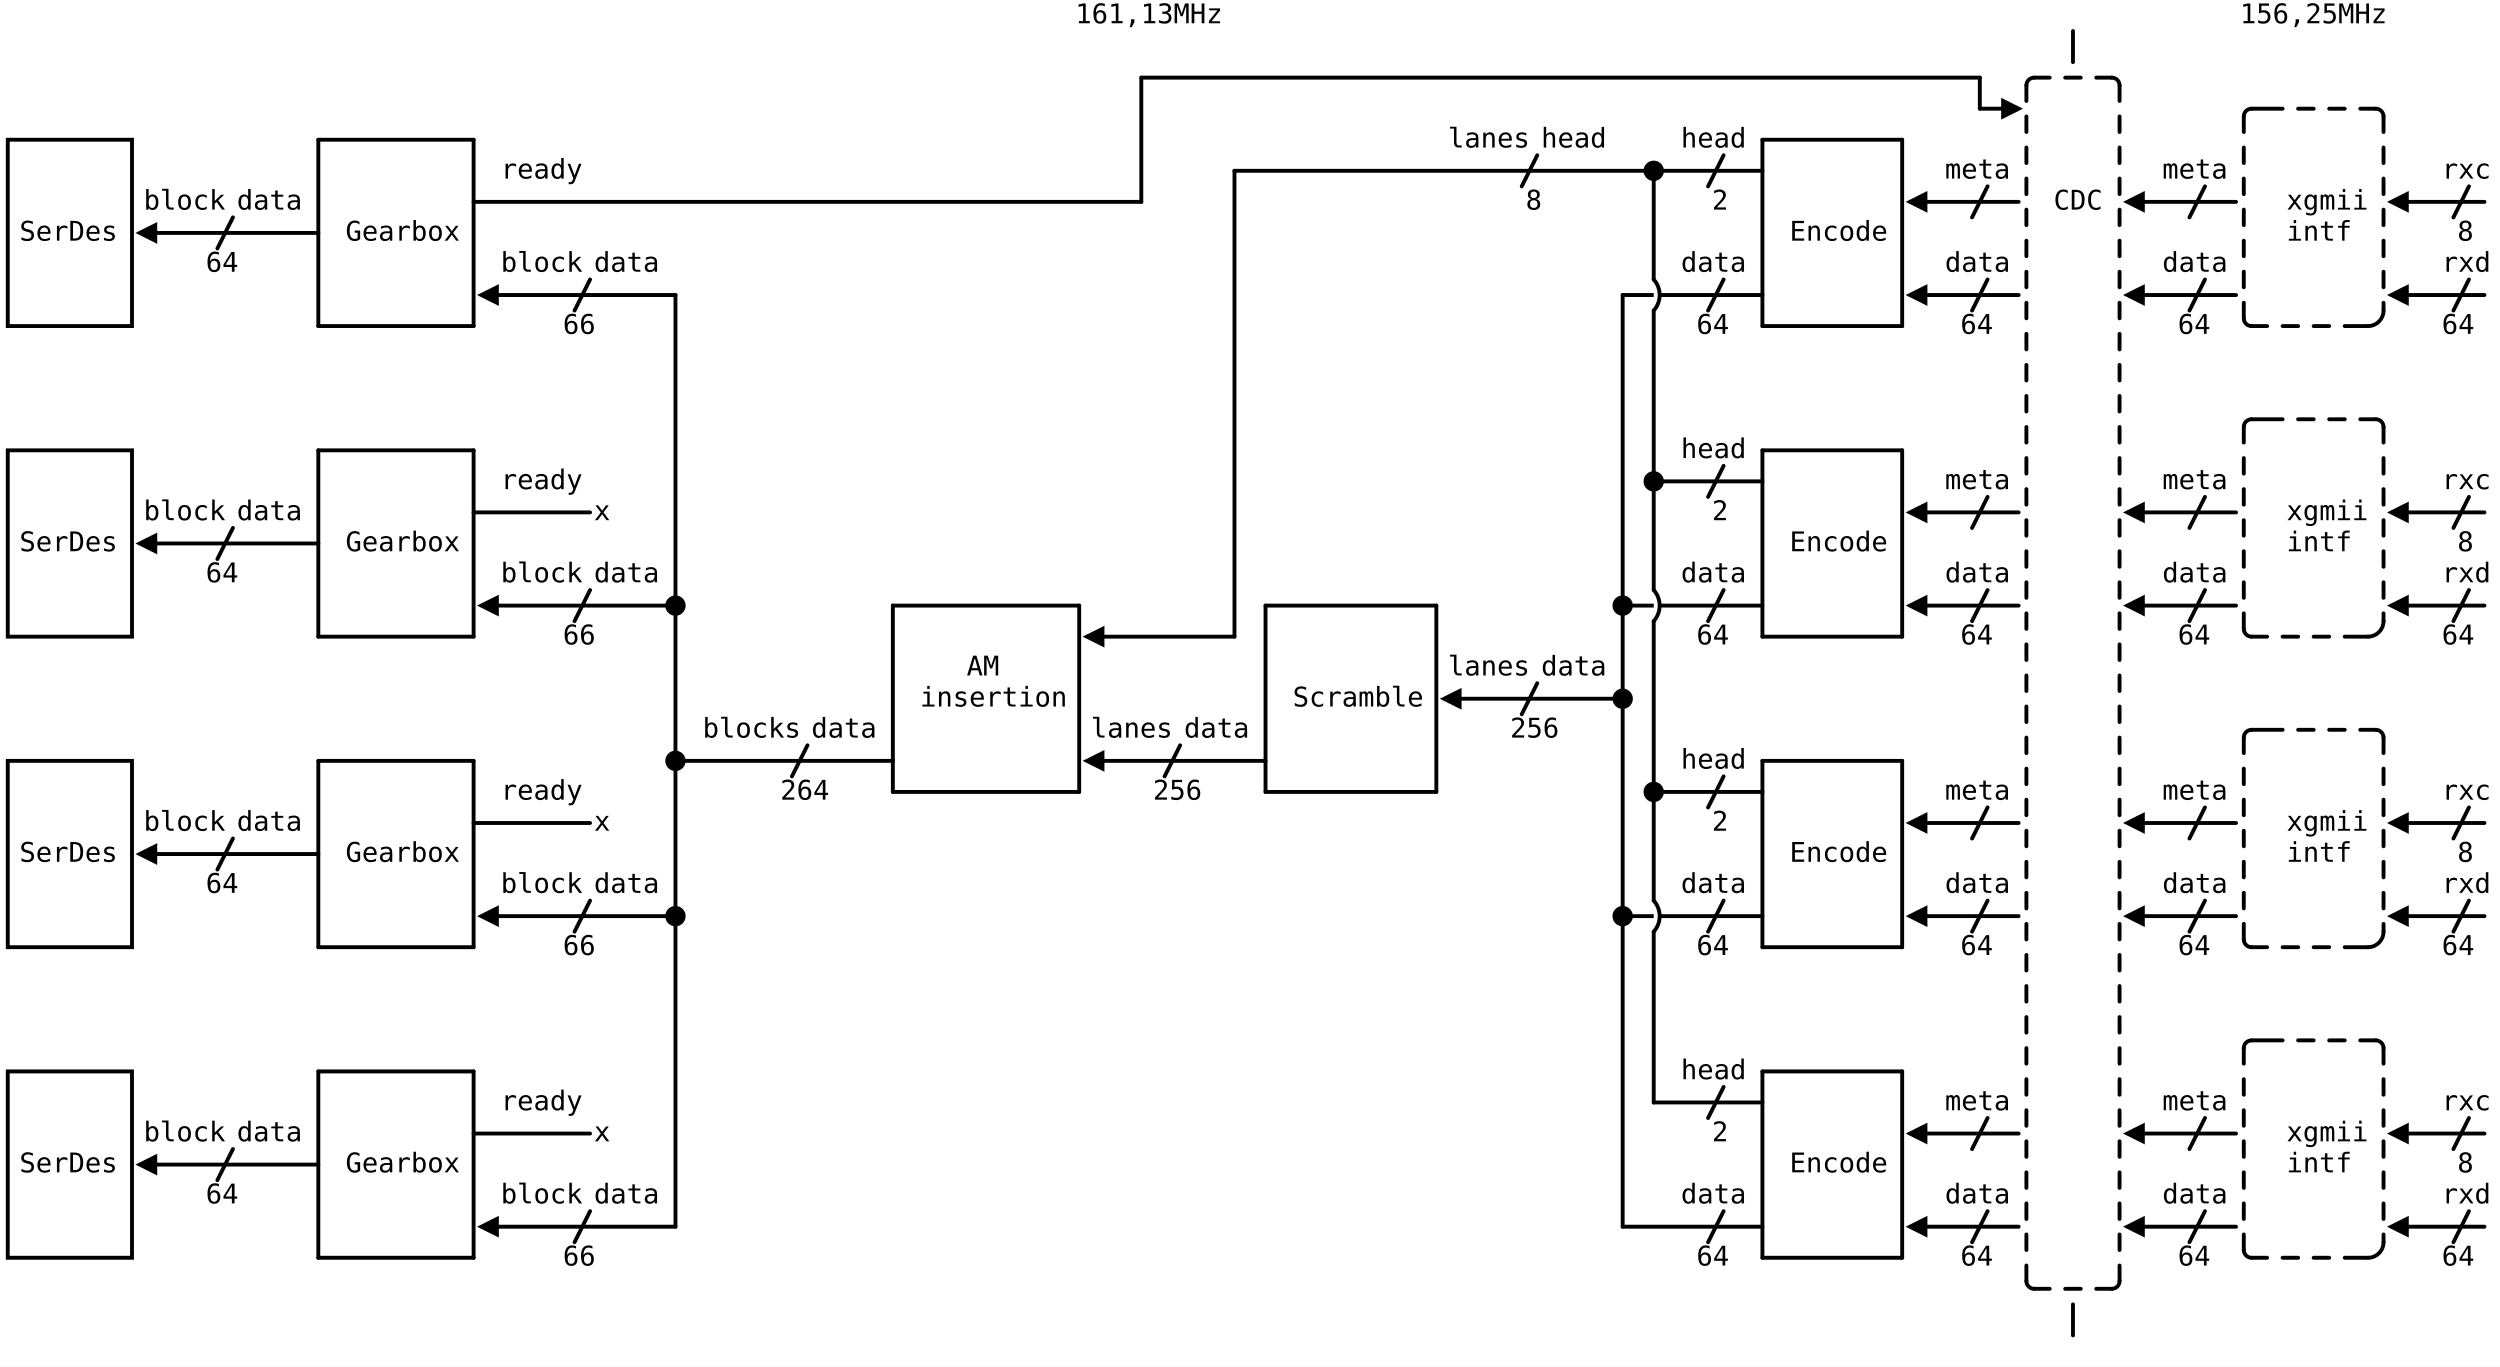
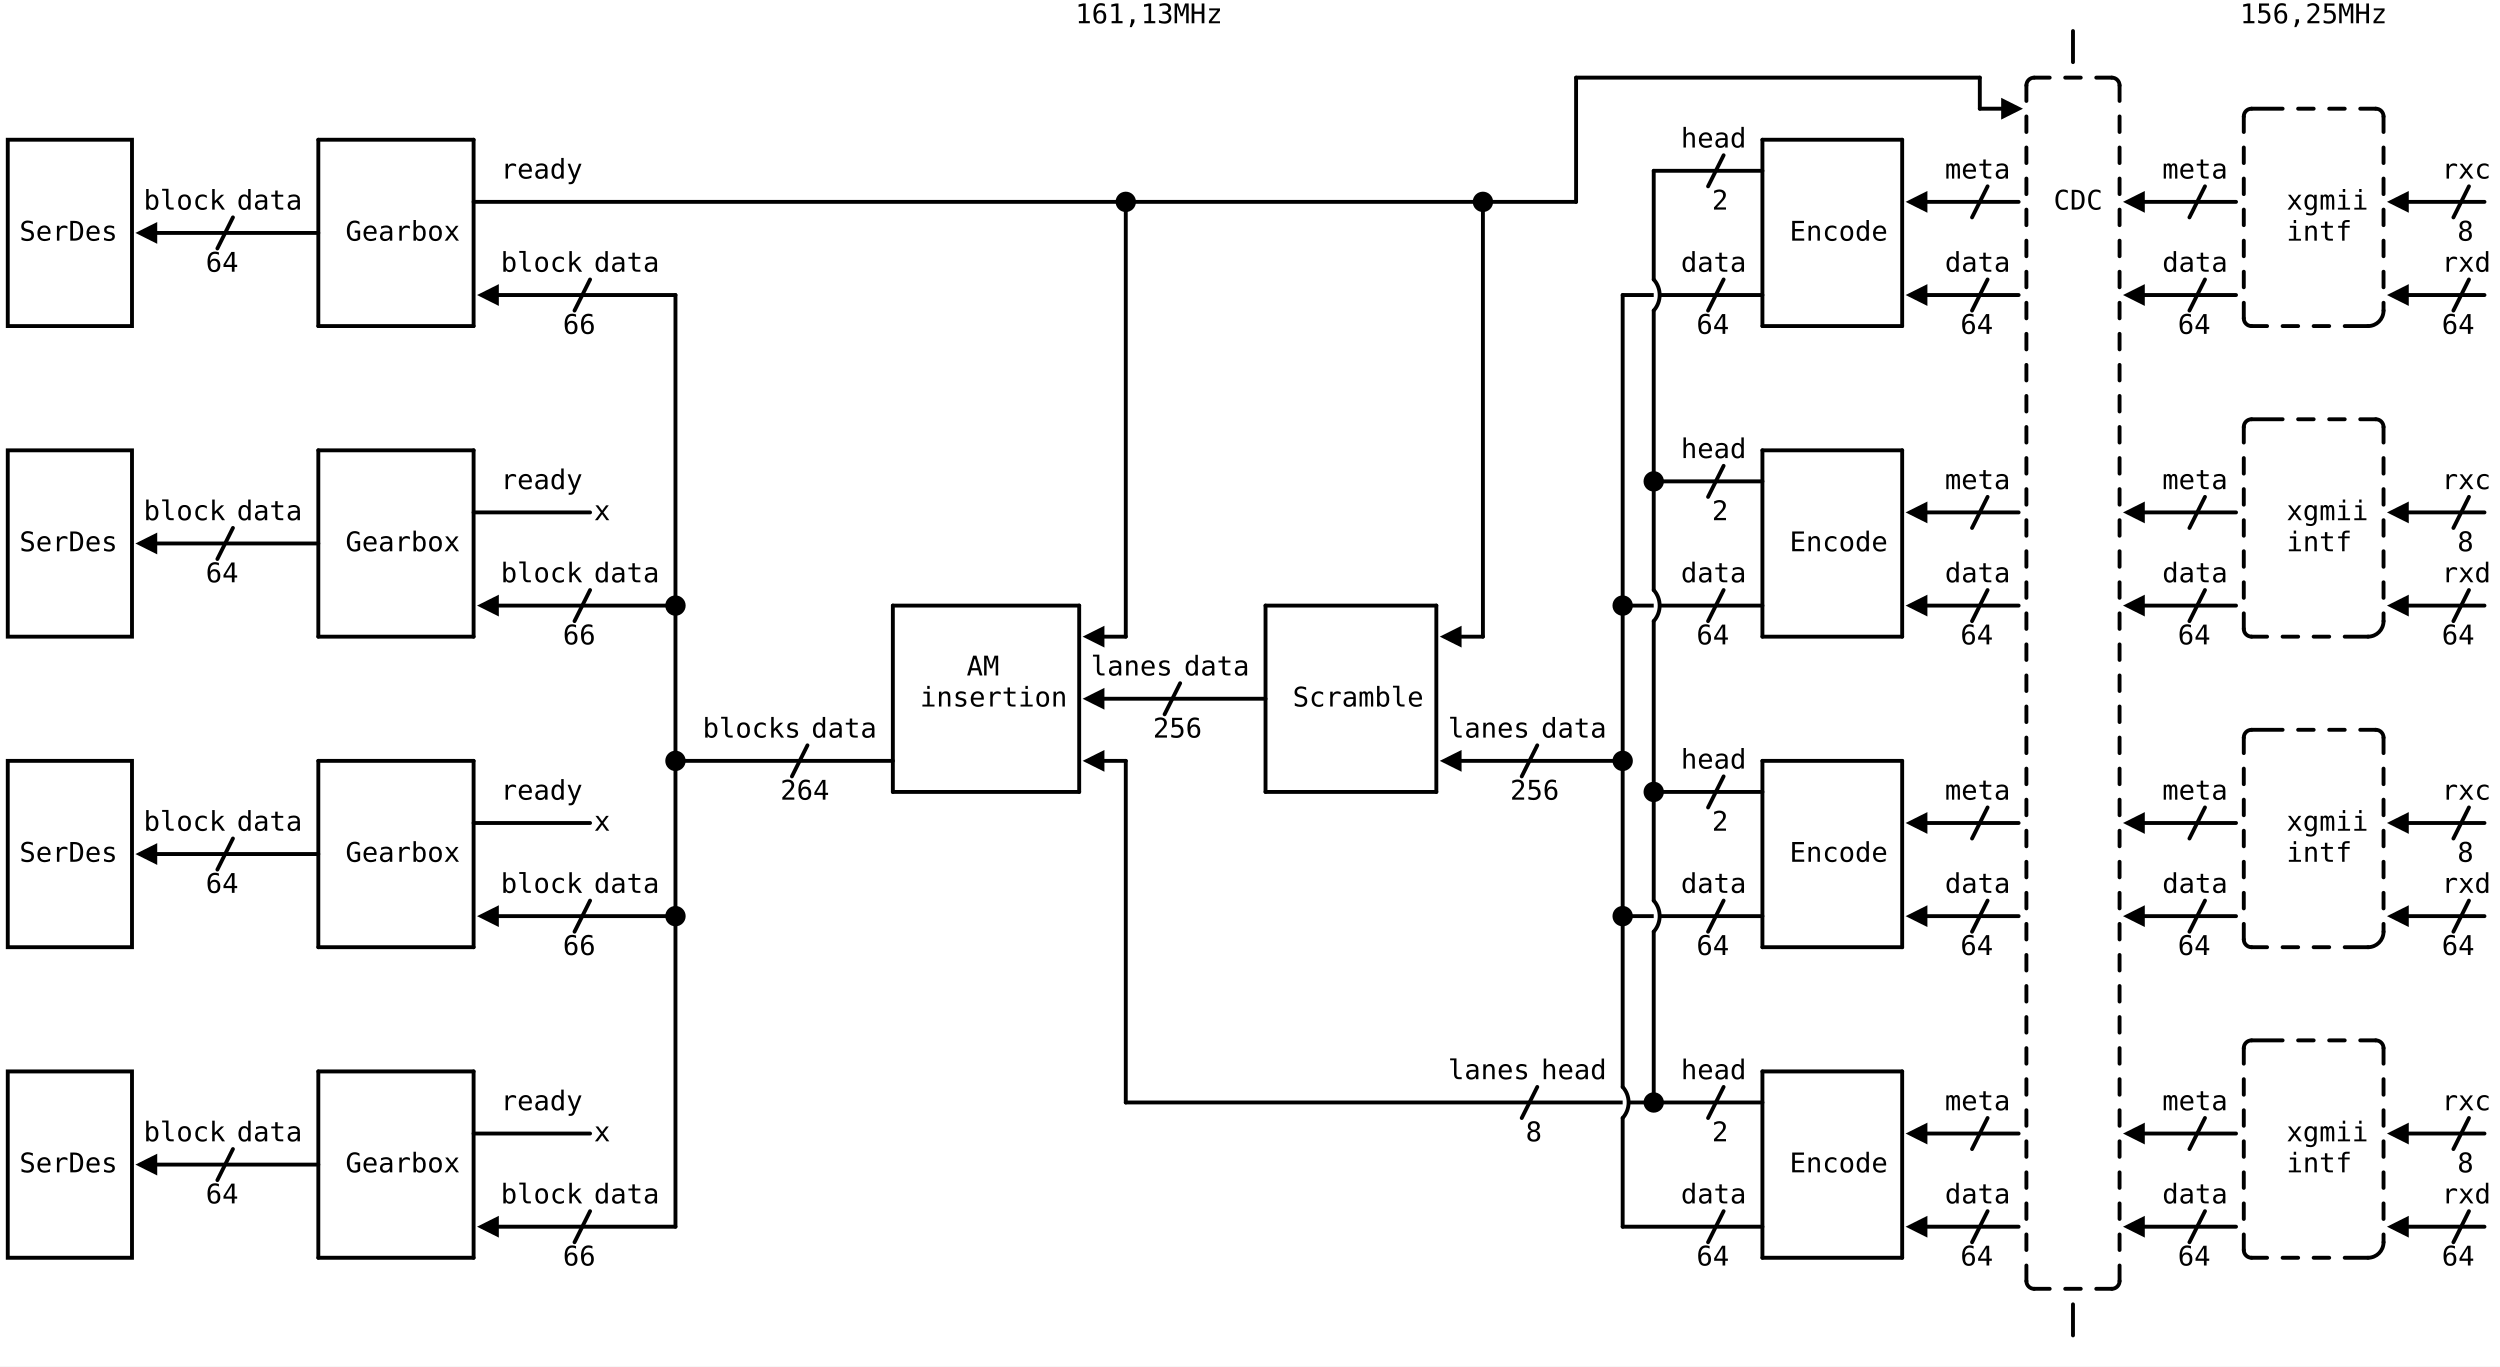
<svg xmlns="http://www.w3.org/2000/svg" width="1288" height="704" class="svgbob">
  <style>.svgbob line, .svgbob path, .svgbob circle, .svgbob rect, .svgbob polygon {
    stroke: black;
    stroke-width: 2;
    stroke-opacity: 1;
    fill-opacity: 1;
    stroke-linecap: round;
    stroke-linejoin: miter;
}
.svgbob text {
    white-space: pre;
    fill: black;
    font-family: Iosevka Fixed, monospace;
    font-size: 14px;
}
.svgbob rect.backdrop {
    stroke: none;
    fill: white;
}
.svgbob .broken {
    stroke-dasharray: 8;
}
.svgbob .filled {
    fill: black;
}
.svgbob .bg_filled {
    fill: white;
    stroke-width: 1;
}
.svgbob .nofill {
    fill: white;
}
.svgbob .end_marked_arrow {
    marker-end: url(#arrow);
}
.svgbob .start_marked_arrow {
    marker-start: url(#arrow);
}
.svgbob .end_marked_diamond {
    marker-end: url(#diamond);
}
.svgbob .start_marked_diamond {
    marker-start: url(#diamond);
}
.svgbob .end_marked_circle {
    marker-end: url(#circle);
}
.svgbob .start_marked_circle {
    marker-start: url(#circle);
}
.svgbob .end_marked_open_circle {
    marker-end: url(#open_circle);
}
.svgbob .start_marked_open_circle {
    marker-start: url(#open_circle);
}
.svgbob .end_marked_big_open_circle {
    marker-end: url(#big_open_circle);
}
.svgbob .start_marked_big_open_circle {
    marker-start: url(#big_open_circle);
}</style>
  <defs>
    <marker id="arrow" viewBox="-2 -2 8 8" refX="4" refY="2" markerWidth="7" markerHeight="7" orient="auto-start-reverse">
      <polygon points="0,0 0,4 4,2 0,0" />
    </marker>
    <marker id="diamond" viewBox="-2 -2 8 8" refX="4" refY="2" markerWidth="7" markerHeight="7" orient="auto-start-reverse">
      <polygon points="0,2 2,0 4,2 2,4 0,2" />
    </marker>
    <marker id="circle" viewBox="0 0 8 8" refX="4" refY="4" markerWidth="7" markerHeight="7" orient="auto-start-reverse">
      <circle cx="4" cy="4" r="2" class="filled" />
    </marker>
    <marker id="open_circle" viewBox="0 0 8 8" refX="4" refY="4" markerWidth="7" markerHeight="7" orient="auto-start-reverse">
      <circle cx="4" cy="4" r="2" class="bg_filled" />
    </marker>
    <marker id="big_open_circle" viewBox="0 0 8 8" refX="4" refY="4" markerWidth="7" markerHeight="7" orient="auto-start-reverse">
      <circle cx="4" cy="4" r="3" class="bg_filled" />
    </marker>
  </defs>
  <rect class="backdrop" x="0" y="0" width="1288" height="704" />
  <rect x="4" y="72" width="64" height="96" class="solid nofill" rx="0" />
  <text x="10" y="124">SerDes</text>
  <rect x="4" y="232" width="64" height="96" class="solid nofill" rx="0" />
  <text x="10" y="284">SerDes</text>
  <rect x="4" y="392" width="64" height="96" class="solid nofill" rx="0" />
  <text x="10" y="444">SerDes</text>
  <rect x="4" y="552" width="64" height="96" class="solid nofill" rx="0" />
  <text x="10" y="604">SerDes</text>
  <text x="554" y="12">161,13MHz</text>
  <text x="1154" y="12">156,25MHz</text>
  <line x1="1068" y1="16" x2="1068" y2="32" class="solid" />
  <line x1="1064" y1="40" x2="1072" y2="40" class="solid" />
  <polygon points="1032,52 1040,56 1032,60" class="filled" />
-   <text x="746" y="76">lanes</text>
-   <text x="794" y="76">head</text>
  <text x="866" y="76">head</text>
  <text x="258" y="92">ready</text>
-   <line x1="636" y1="88" x2="852" y2="88" class="solid end_marked_circle" />
-   <line x1="792" y1="80" x2="784" y2="96" class="solid" />
  <line x1="888" y1="80" x2="880" y2="96" class="solid" />
  <text x="1002" y="92">meta</text>
  <text x="74" y="108">block</text>
  <text x="122" y="108">data</text>
-   <text x="786" y="108">8</text>
+   <line x1="244" y1="104" x2="580" y2="104" class="solid end_marked_circle" />
+   <line x1="576" y1="104" x2="764" y2="104" class="solid end_marked_circle" />
  <text x="882" y="108">2</text>
  <polygon points="992,100 984,104 992,108" class="filled" />
  <line x1="992" y1="104" x2="1040" y2="104" class="solid" />
  <line x1="1024" y1="96" x2="1016" y2="112" class="solid" />
  <polygon points="80,116 72,120 80,124" class="filled" />
  <line x1="120" y1="112" x2="112" y2="128" class="solid" />
  <text x="106" y="140">64</text>
  <text x="258" y="140">block</text>
  <text x="306" y="140">data</text>
  <text x="866" y="140">data</text>
  <text x="1002" y="140">data</text>
  <polygon points="256,148 248,152 256,156" class="filled" />
  <line x1="304" y1="144" x2="296" y2="160" class="solid" />
  <line x1="836" y1="152" x2="836" y2="312" class="solid end_marked_circle" />
  <line x1="888" y1="144" x2="880" y2="160" class="solid" />
  <polygon points="992,148 984,152 992,156" class="filled" />
  <line x1="992" y1="152" x2="1040" y2="152" class="solid" />
  <line x1="1024" y1="144" x2="1016" y2="160" class="solid" />
  <text x="290" y="172">66</text>
  <line x1="852" y1="160" x2="852" y2="248" class="solid end_marked_circle" />
  <text x="874" y="172">64</text>
  <text x="1010" y="172">64</text>
  <text x="866" y="236">head</text>
  <text x="258" y="252">ready</text>
  <line x1="888" y1="240" x2="880" y2="256" class="solid" />
  <text x="1002" y="252">meta</text>
  <text x="74" y="268">block</text>
  <text x="122" y="268">data</text>
  <text x="306" y="268">x</text>
  <text x="882" y="268">2</text>
  <polygon points="992,260 984,264 992,268" class="filled" />
  <line x1="992" y1="264" x2="1040" y2="264" class="solid" />
  <line x1="1024" y1="256" x2="1016" y2="272" class="solid" />
  <polygon points="80,276 72,280 80,284" class="filled" />
  <line x1="120" y1="272" x2="112" y2="288" class="solid" />
  <text x="106" y="300">64</text>
  <text x="258" y="300">block</text>
  <text x="306" y="300">data</text>
  <text x="866" y="300">data</text>
  <text x="1002" y="300">data</text>
  <polygon points="256,308 248,312 256,316" class="filled" />
  <line x1="256" y1="312" x2="348" y2="312" class="solid end_marked_circle" />
  <line x1="344" y1="312" x2="348" y2="312" class="solid" />
  <line x1="304" y1="304" x2="296" y2="320" class="solid" />
  <line x1="348" y1="316" x2="348" y2="392" class="solid end_marked_circle" />
-   <line x1="836" y1="316" x2="836" y2="356" class="solid" />
+   <line x1="836" y1="316" x2="836" y2="388" class="solid" />
  <line x1="888" y1="304" x2="880" y2="320" class="solid" />
  <polygon points="992,308 984,312 992,316" class="filled" />
  <line x1="992" y1="312" x2="1040" y2="312" class="solid" />
  <line x1="1024" y1="304" x2="1016" y2="320" class="solid" />
  <text x="290" y="332">66</text>
  <polygon points="568,324 560,328 568,332" class="filled" />
+   <polygon points="752,324 744,328 752,332" class="filled" />
  <line x1="852" y1="320" x2="852" y2="408" class="solid end_marked_circle" />
  <text x="874" y="332">64</text>
  <text x="1010" y="332">64</text>
-   <text x="746" y="348">lanes</text>
-   <text x="794" y="348">data</text>
-   <polygon points="752,356 744,360 752,364" class="filled" />
-   <line x1="752" y1="360" x2="836" y2="360" class="solid end_marked_circle" />
-   <line x1="832" y1="360" x2="836" y2="360" class="solid" />
-   <line x1="792" y1="352" x2="784" y2="368" class="solid" />
-   <line x1="836" y1="364" x2="836" y2="472" class="solid end_marked_circle" />
+   <text x="562" y="348">lanes</text>
+   <text x="610" y="348">data</text>
+   <polygon points="568,356 560,360 568,364" class="filled" />
+   <line x1="608" y1="352" x2="600" y2="368" class="solid" />
  <text x="362" y="380">blocks</text>
  <text x="418" y="380">data</text>
-   <text x="562" y="380">lanes</text>
-   <text x="610" y="380">data</text>
-   <text x="778" y="380">256</text>
+   <text x="594" y="380">256</text>
+   <text x="746" y="380">lanes</text>
+   <text x="794" y="380">data</text>
  <line x1="348" y1="396" x2="348" y2="468" class="solid" />
  <line x1="416" y1="384" x2="408" y2="400" class="solid" />
  <polygon points="568,388 560,392 568,396" class="filled" />
-   <line x1="608" y1="384" x2="600" y2="400" class="solid" />
+   <polygon points="752,388 744,392 752,396" class="filled" />
+   <line x1="752" y1="392" x2="836" y2="392" class="solid end_marked_circle" />
+   <line x1="832" y1="392" x2="836" y2="392" class="solid" />
+   <line x1="792" y1="384" x2="784" y2="400" class="solid" />
+   <line x1="836" y1="396" x2="836" y2="472" class="solid end_marked_circle" />
  <text x="866" y="396">head</text>
  <text x="258" y="412">ready</text>
  <text x="402" y="412">264</text>
-   <text x="594" y="412">256</text>
+   <text x="778" y="412">256</text>
  <line x1="888" y1="400" x2="880" y2="416" class="solid" />
  <text x="1002" y="412">meta</text>
  <text x="74" y="428">block</text>
  <text x="122" y="428">data</text>
  <text x="306" y="428">x</text>
  <text x="882" y="428">2</text>
  <polygon points="992,420 984,424 992,428" class="filled" />
  <line x1="992" y1="424" x2="1040" y2="424" class="solid" />
  <line x1="1024" y1="416" x2="1016" y2="432" class="solid" />
  <polygon points="80,436 72,440 80,444" class="filled" />
  <line x1="120" y1="432" x2="112" y2="448" class="solid" />
  <text x="106" y="460">64</text>
  <text x="258" y="460">block</text>
  <text x="306" y="460">data</text>
  <text x="866" y="460">data</text>
  <text x="1002" y="460">data</text>
  <polygon points="256,468 248,472 256,476" class="filled" />
  <line x1="256" y1="472" x2="348" y2="472" class="solid end_marked_circle" />
  <line x1="344" y1="472" x2="348" y2="472" class="solid" />
  <line x1="304" y1="464" x2="296" y2="480" class="solid" />
  <line x1="888" y1="464" x2="880" y2="480" class="solid" />
  <polygon points="992,468 984,472 992,476" class="filled" />
  <line x1="992" y1="472" x2="1040" y2="472" class="solid" />
  <line x1="1024" y1="464" x2="1016" y2="480" class="solid" />
  <text x="290" y="492">66</text>
  <text x="874" y="492">64</text>
  <text x="1010" y="492">64</text>
+   <text x="746" y="556">lanes</text>
+   <text x="794" y="556">head</text>
  <text x="866" y="556">head</text>
  <text x="258" y="572">ready</text>
+   <line x1="580" y1="568" x2="852" y2="568" class="solid end_marked_circle" />
+   <line x1="792" y1="560" x2="784" y2="576" class="solid" />
  <line x1="888" y1="560" x2="880" y2="576" class="solid" />
  <text x="1002" y="572">meta</text>
  <text x="74" y="588">block</text>
  <text x="122" y="588">data</text>
  <text x="306" y="588">x</text>
+   <text x="786" y="588">8</text>
  <text x="882" y="588">2</text>
  <polygon points="992,580 984,584 992,588" class="filled" />
  <line x1="992" y1="584" x2="1040" y2="584" class="solid" />
  <line x1="1024" y1="576" x2="1016" y2="592" class="solid" />
  <polygon points="80,596 72,600 80,604" class="filled" />
  <line x1="120" y1="592" x2="112" y2="608" class="solid" />
  <text x="106" y="620">64</text>
  <text x="258" y="620">block</text>
  <text x="306" y="620">data</text>
  <text x="866" y="620">data</text>
  <text x="1002" y="620">data</text>
  <polygon points="256,628 248,632 256,636" class="filled" />
  <line x1="304" y1="624" x2="296" y2="640" class="solid" />
  <line x1="888" y1="624" x2="880" y2="640" class="solid" />
  <polygon points="992,628 984,632 992,636" class="filled" />
  <line x1="992" y1="632" x2="1040" y2="632" class="solid" />
  <line x1="1024" y1="624" x2="1016" y2="640" class="solid" />
  <text x="290" y="652">66</text>
  <text x="874" y="652">64</text>
  <text x="1010" y="652">64</text>
  <text x="1114" y="92">meta</text>
  <polygon points="1104,100 1096,104 1104,108" class="filled" />
  <line x1="1104" y1="104" x2="1152" y2="104" class="solid" />
  <line x1="1136" y1="96" x2="1128" y2="112" class="solid" />
  <text x="1114" y="140">data</text>
  <polygon points="1104,148 1096,152 1104,156" class="filled" />
  <line x1="1104" y1="152" x2="1152" y2="152" class="solid" />
  <line x1="1136" y1="144" x2="1128" y2="160" class="solid" />
  <text x="1122" y="172">64</text>
  <text x="1114" y="252">meta</text>
  <polygon points="1104,260 1096,264 1104,268" class="filled" />
  <line x1="1104" y1="264" x2="1152" y2="264" class="solid" />
  <line x1="1136" y1="256" x2="1128" y2="272" class="solid" />
  <text x="1114" y="300">data</text>
  <polygon points="1104,308 1096,312 1104,316" class="filled" />
  <line x1="1104" y1="312" x2="1152" y2="312" class="solid" />
  <line x1="1136" y1="304" x2="1128" y2="320" class="solid" />
  <text x="1122" y="332">64</text>
  <text x="1114" y="412">meta</text>
  <polygon points="1104,420 1096,424 1104,428" class="filled" />
  <line x1="1104" y1="424" x2="1152" y2="424" class="solid" />
  <line x1="1136" y1="416" x2="1128" y2="432" class="solid" />
  <text x="1114" y="460">data</text>
  <polygon points="1104,468 1096,472 1104,476" class="filled" />
  <line x1="1104" y1="472" x2="1152" y2="472" class="solid" />
  <line x1="1136" y1="464" x2="1128" y2="480" class="solid" />
  <text x="1122" y="492">64</text>
  <text x="1114" y="572">meta</text>
  <polygon points="1104,580 1096,584 1104,588" class="filled" />
  <line x1="1104" y1="584" x2="1152" y2="584" class="solid" />
  <line x1="1136" y1="576" x2="1128" y2="592" class="solid" />
  <text x="1114" y="620">data</text>
  <polygon points="1104,628 1096,632 1104,636" class="filled" />
  <line x1="1104" y1="632" x2="1152" y2="632" class="solid" />
  <line x1="1136" y1="624" x2="1128" y2="640" class="solid" />
  <text x="1122" y="652">64</text>
  <line x1="1184" y1="56" x2="1192" y2="56" class="solid" />
  <line x1="1200" y1="56" x2="1208" y2="56" class="solid" />
  <text x="1258" y="92">rxc</text>
  <polygon points="1240,100 1232,104 1240,108" class="filled" />
  <line x1="1240" y1="104" x2="1280" y2="104" class="solid" />
  <line x1="1272" y1="96" x2="1264" y2="112" class="solid" />
  <text x="1266" y="124">8</text>
  <text x="1258" y="140">rxd</text>
  <polygon points="1240,148 1232,152 1240,156" class="filled" />
  <line x1="1240" y1="152" x2="1280" y2="152" class="solid" />
  <line x1="1272" y1="144" x2="1264" y2="160" class="solid" />
  <text x="1258" y="172">64</text>
  <text x="1058" y="108">CDC</text>
  <text x="1178" y="108">xgmii</text>
  <text x="1178" y="124">intf</text>
  <text x="178" y="124">Gearbox</text>
  <text x="922" y="124">Encode</text>
  <line x1="1176" y1="168" x2="1184" y2="168" class="solid" />
  <line x1="1192" y1="168" x2="1200" y2="168" class="solid" />
  <line x1="1184" y1="216" x2="1192" y2="216" class="solid" />
  <line x1="1200" y1="216" x2="1208" y2="216" class="solid" />
  <text x="1258" y="252">rxc</text>
  <polygon points="1240,260 1232,264 1240,268" class="filled" />
  <line x1="1240" y1="264" x2="1280" y2="264" class="solid" />
  <line x1="1272" y1="256" x2="1264" y2="272" class="solid" />
  <text x="1266" y="284">8</text>
  <text x="1258" y="300">rxd</text>
  <polygon points="1240,308 1232,312 1240,316" class="filled" />
  <line x1="1240" y1="312" x2="1280" y2="312" class="solid" />
  <line x1="1272" y1="304" x2="1264" y2="320" class="solid" />
  <text x="1258" y="332">64</text>
  <text x="1178" y="268">xgmii</text>
  <text x="1178" y="284">intf</text>
  <text x="178" y="284">Gearbox</text>
  <text x="922" y="284">Encode</text>
  <line x1="1176" y1="328" x2="1184" y2="328" class="solid" />
  <line x1="1192" y1="328" x2="1200" y2="328" class="solid" />
  <text x="498" y="348">AM</text>
  <text x="474" y="364">insertion</text>
  <text x="666" y="364">Scramble</text>
  <line x1="1184" y1="376" x2="1192" y2="376" class="solid" />
  <line x1="1200" y1="376" x2="1208" y2="376" class="solid" />
  <text x="1258" y="412">rxc</text>
  <polygon points="1240,420 1232,424 1240,428" class="filled" />
  <line x1="1240" y1="424" x2="1280" y2="424" class="solid" />
  <line x1="1272" y1="416" x2="1264" y2="432" class="solid" />
  <text x="1266" y="444">8</text>
  <text x="1258" y="460">rxd</text>
  <polygon points="1240,468 1232,472 1240,476" class="filled" />
  <line x1="1240" y1="472" x2="1280" y2="472" class="solid" />
  <line x1="1272" y1="464" x2="1264" y2="480" class="solid" />
  <text x="1258" y="492">64</text>
  <text x="1178" y="428">xgmii</text>
  <text x="1178" y="444">intf</text>
  <text x="178" y="444">Gearbox</text>
  <text x="922" y="444">Encode</text>
  <line x1="1176" y1="488" x2="1184" y2="488" class="solid" />
  <line x1="1192" y1="488" x2="1200" y2="488" class="solid" />
  <line x1="1184" y1="536" x2="1192" y2="536" class="solid" />
  <line x1="1200" y1="536" x2="1208" y2="536" class="solid" />
  <text x="1258" y="572">rxc</text>
  <polygon points="1240,580 1232,584 1240,588" class="filled" />
  <line x1="1240" y1="584" x2="1280" y2="584" class="solid" />
  <line x1="1272" y1="576" x2="1264" y2="592" class="solid" />
  <text x="1266" y="604">8</text>
  <text x="1258" y="620">rxd</text>
  <polygon points="1240,628 1232,632 1240,636" class="filled" />
  <line x1="1240" y1="632" x2="1280" y2="632" class="solid" />
  <line x1="1272" y1="624" x2="1264" y2="640" class="solid" />
  <text x="1258" y="652">64</text>
  <text x="1178" y="588">xgmii</text>
  <text x="1178" y="604">intf</text>
  <text x="178" y="604">Gearbox</text>
  <text x="922" y="604">Encode</text>
  <line x1="1176" y1="648" x2="1184" y2="648" class="solid" />
  <line x1="1192" y1="648" x2="1200" y2="648" class="solid" />
  <line x1="1064" y1="664" x2="1072" y2="664" class="solid" />
  <line x1="1068" y1="672" x2="1068" y2="688" class="solid" />
  <g>
-     <line x1="588" y1="40" x2="1020" y2="40" class="solid" />
-     <line x1="588" y1="40" x2="588" y2="104" class="solid" />
+     <line x1="812" y1="40" x2="1020" y2="40" class="solid" />
+     <line x1="812" y1="40" x2="812" y2="104" class="solid" />
    <line x1="1020" y1="40" x2="1020" y2="56" class="solid" />
    <line x1="1020" y1="56" x2="1032" y2="56" class="solid" />
-     <line x1="164" y1="72" x2="244" y2="72" class="solid" />
-     <line x1="164" y1="72" x2="164" y2="168" class="solid" />
-     <line x1="244" y1="72" x2="244" y2="168" class="solid" />
-     <line x1="244" y1="104" x2="588" y2="104" class="solid" />
-     <line x1="80" y1="120" x2="164" y2="120" class="solid" />
-     <line x1="164" y1="168" x2="244" y2="168" class="solid" />
+     <line x1="760" y1="104" x2="812" y2="104" class="solid" />
  </g>
  <g>
    <path d="M 1048,40 A 4,4 0,0,0 1044,44" class="nofill" />
    <line x1="1044" y1="44" x2="1044" y2="660" class="broken" />
    <line x1="1048" y1="40" x2="1056" y2="40" class="solid" />
    <path d="M 1044,660 A 4,4 0,0,0 1048,664" class="nofill" />
    <line x1="1048" y1="664" x2="1056" y2="664" class="solid" />
  </g>
  <g>
+     <line x1="164" y1="72" x2="244" y2="72" class="solid" />
+     <line x1="164" y1="72" x2="164" y2="168" class="solid" />
+     <line x1="244" y1="72" x2="244" y2="168" class="solid" />
+     <line x1="80" y1="120" x2="164" y2="120" class="solid" />
+     <line x1="164" y1="168" x2="244" y2="168" class="solid" />
+   </g>
+   <g>
    <line x1="908" y1="72" x2="980" y2="72" class="solid" />
    <line x1="908" y1="72" x2="908" y2="168" class="solid" />
    <line x1="980" y1="72" x2="980" y2="168" class="solid" />
-     <line x1="848" y1="88" x2="908" y2="88" class="solid" />
+     <line x1="852" y1="88" x2="908" y2="88" class="solid" />
+     <line x1="852" y1="88" x2="852" y2="144" class="solid" />
    <line x1="836" y1="152" x2="908" y2="152" class="solid" />
+     <path d="M 852,144 A 12,12 0,0,1 852,160" class="nofill" />
    <line x1="908" y1="168" x2="980" y2="168" class="solid" />
  </g>
  <g>
-     <line x1="636" y1="88" x2="636" y2="328" class="solid" />
-     <line x1="568" y1="328" x2="636" y2="328" class="solid" />
-   </g>
-   <g>
-     <line x1="852" y1="92" x2="852" y2="144" class="solid" />
-     <path d="M 852,144 A 12,12 0,0,1 852,160" class="nofill" />
+     <line x1="580" y1="108" x2="580" y2="328" class="solid" />
+     <line x1="568" y1="328" x2="580" y2="328" class="solid" />
+   </g>
+   <g>
+     <line x1="764" y1="108" x2="764" y2="328" class="solid" />
+     <line x1="752" y1="328" x2="764" y2="328" class="solid" />
  </g>
  <g>
    <line x1="256" y1="152" x2="348" y2="152" class="solid" />
    <line x1="348" y1="152" x2="348" y2="308" class="solid" />
  </g>
  <g>
    <line x1="164" y1="232" x2="244" y2="232" class="solid" />
    <line x1="164" y1="232" x2="164" y2="328" class="solid" />
    <line x1="244" y1="232" x2="244" y2="328" class="solid" />
    <line x1="244" y1="264" x2="304" y2="264" class="solid" />
    <line x1="80" y1="280" x2="164" y2="280" class="solid" />
    <line x1="164" y1="328" x2="244" y2="328" class="solid" />
  </g>
  <g>
    <line x1="908" y1="232" x2="980" y2="232" class="solid" />
    <line x1="908" y1="232" x2="908" y2="328" class="solid" />
    <line x1="980" y1="232" x2="980" y2="328" class="solid" />
    <line x1="852" y1="248" x2="908" y2="248" class="solid" />
    <line x1="836" y1="312" x2="908" y2="312" class="solid" />
    <line x1="908" y1="328" x2="980" y2="328" class="solid" />
  </g>
  <g>
    <line x1="852" y1="252" x2="852" y2="304" class="solid" />
    <path d="M 852,304 A 12,12 0,0,1 852,320" class="nofill" />
  </g>
  <g>
    <line x1="460" y1="312" x2="556" y2="312" class="solid" />
    <line x1="460" y1="312" x2="460" y2="408" class="solid" />
    <line x1="556" y1="312" x2="556" y2="408" class="solid" />
    <line x1="348" y1="392" x2="460" y2="392" class="solid" />
    <line x1="460" y1="408" x2="556" y2="408" class="solid" />
  </g>
  <g>
    <line x1="652" y1="312" x2="740" y2="312" class="solid" />
    <line x1="652" y1="312" x2="652" y2="408" class="solid" />
    <line x1="740" y1="312" x2="740" y2="408" class="solid" />
-     <line x1="568" y1="392" x2="652" y2="392" class="solid" />
+     <line x1="568" y1="360" x2="652" y2="360" class="solid" />
    <line x1="652" y1="408" x2="740" y2="408" class="solid" />
  </g>
  <g>
    <line x1="164" y1="392" x2="244" y2="392" class="solid" />
    <line x1="164" y1="392" x2="164" y2="488" class="solid" />
    <line x1="244" y1="392" x2="244" y2="488" class="solid" />
    <line x1="244" y1="424" x2="304" y2="424" class="solid" />
    <line x1="80" y1="440" x2="164" y2="440" class="solid" />
    <line x1="164" y1="488" x2="244" y2="488" class="solid" />
  </g>
  <g>
+     <line x1="568" y1="392" x2="580" y2="392" class="solid" />
+     <line x1="580" y1="392" x2="580" y2="568" class="solid" />
+   </g>
+   <g>
    <line x1="908" y1="392" x2="980" y2="392" class="solid" />
    <line x1="908" y1="392" x2="908" y2="488" class="solid" />
    <line x1="980" y1="392" x2="980" y2="488" class="solid" />
    <line x1="852" y1="408" x2="908" y2="408" class="solid" />
    <line x1="836" y1="472" x2="908" y2="472" class="solid" />
    <line x1="908" y1="488" x2="980" y2="488" class="solid" />
  </g>
  <g>
    <line x1="852" y1="412" x2="852" y2="464" class="solid" />
    <path d="M 852,464 A 12,12 0,0,1 852,480" class="nofill" />
-     <line x1="852" y1="480" x2="852" y2="568" class="solid" />
-     <line x1="836" y1="476" x2="836" y2="632" class="solid" />
+     <line x1="852" y1="480" x2="852" y2="564" class="solid" />
+   </g>
+   <g>
+     <line x1="348" y1="476" x2="348" y2="632" class="solid" />
+     <line x1="256" y1="632" x2="348" y2="632" class="solid" />
+   </g>
+   <g>
+     <line x1="836" y1="476" x2="836" y2="560" class="solid" />
+     <path d="M 836,560 A 12,12 0,0,1 836,576" class="nofill" />
+     <line x1="836" y1="576" x2="836" y2="632" class="solid" />
    <line x1="908" y1="552" x2="980" y2="552" class="solid" />
    <line x1="908" y1="552" x2="908" y2="648" class="solid" />
    <line x1="980" y1="552" x2="980" y2="648" class="solid" />
-     <line x1="852" y1="568" x2="908" y2="568" class="solid" />
+     <line x1="848" y1="568" x2="908" y2="568" class="solid" />
    <line x1="836" y1="632" x2="908" y2="632" class="solid" />
    <line x1="908" y1="648" x2="980" y2="648" class="solid" />
-   </g>
-   <g>
-     <line x1="348" y1="476" x2="348" y2="632" class="solid" />
-     <line x1="256" y1="632" x2="348" y2="632" class="solid" />
  </g>
  <g>
    <line x1="164" y1="552" x2="244" y2="552" class="solid" />
    <line x1="164" y1="552" x2="164" y2="648" class="solid" />
    <line x1="244" y1="552" x2="244" y2="648" class="solid" />
    <line x1="244" y1="584" x2="304" y2="584" class="solid" />
    <line x1="80" y1="600" x2="164" y2="600" class="solid" />
    <line x1="164" y1="648" x2="244" y2="648" class="solid" />
  </g>
  <g>
    <line x1="1080" y1="40" x2="1088" y2="40" class="solid" />
    <path d="M 1088,40 A 4,4 0,0,1 1092,44" class="nofill" />
    <line x1="1092" y1="44" x2="1092" y2="660" class="broken" />
    <line x1="1080" y1="664" x2="1088" y2="664" class="solid" />
    <path d="M 1092,660 A 4,4 0,0,1 1088,664" class="nofill" />
  </g>
  <g>
    <path d="M 1160,56 A 4,4 0,0,0 1156,60" class="nofill" />
    <line x1="1156" y1="60" x2="1156" y2="164" class="broken" />
    <line x1="1160" y1="56" x2="1176" y2="56" class="solid" />
    <path d="M 1156,164 A 4,4 0,0,0 1160,168" class="nofill" />
    <line x1="1160" y1="168" x2="1168" y2="168" class="solid" />
  </g>
  <g>
    <path d="M 1160,216 A 4,4 0,0,0 1156,220" class="nofill" />
    <line x1="1156" y1="220" x2="1156" y2="324" class="broken" />
    <line x1="1160" y1="216" x2="1176" y2="216" class="solid" />
    <path d="M 1156,324 A 4,4 0,0,0 1160,328" class="nofill" />
    <line x1="1160" y1="328" x2="1168" y2="328" class="solid" />
  </g>
  <g>
    <path d="M 1160,376 A 4,4 0,0,0 1156,380" class="nofill" />
    <line x1="1156" y1="380" x2="1156" y2="484" class="broken" />
    <line x1="1160" y1="376" x2="1176" y2="376" class="solid" />
    <path d="M 1156,484 A 4,4 0,0,0 1160,488" class="nofill" />
    <line x1="1160" y1="488" x2="1168" y2="488" class="solid" />
  </g>
  <g>
    <path d="M 1160,536 A 4,4 0,0,0 1156,540" class="nofill" />
    <line x1="1156" y1="540" x2="1156" y2="644" class="broken" />
    <line x1="1160" y1="536" x2="1176" y2="536" class="solid" />
    <path d="M 1156,644 A 4,4 0,0,0 1160,648" class="nofill" />
    <line x1="1160" y1="648" x2="1168" y2="648" class="solid" />
  </g>
  <g>
    <line x1="1216" y1="56" x2="1224" y2="56" class="solid" />
    <path d="M 1224,56 A 4,4 0,0,1 1228,60" class="nofill" />
    <line x1="1228" y1="60" x2="1228" y2="160" class="broken" />
    <line x1="1208" y1="168" x2="1220" y2="168" class="solid" />
    <path d="M 1228,160 A 8,8 0,0,1 1220,168" class="nofill" />
  </g>
  <g>
    <line x1="1216" y1="216" x2="1224" y2="216" class="solid" />
    <path d="M 1224,216 A 4,4 0,0,1 1228,220" class="nofill" />
    <line x1="1228" y1="220" x2="1228" y2="320" class="broken" />
    <line x1="1208" y1="328" x2="1220" y2="328" class="solid" />
    <path d="M 1228,320 A 8,8 0,0,1 1220,328" class="nofill" />
  </g>
  <g>
    <line x1="1216" y1="376" x2="1224" y2="376" class="solid" />
    <path d="M 1224,376 A 4,4 0,0,1 1228,380" class="nofill" />
    <line x1="1228" y1="380" x2="1228" y2="480" class="broken" />
    <line x1="1208" y1="488" x2="1220" y2="488" class="solid" />
    <path d="M 1228,480 A 8,8 0,0,1 1220,488" class="nofill" />
  </g>
  <g>
    <line x1="1216" y1="536" x2="1224" y2="536" class="solid" />
    <path d="M 1224,536 A 4,4 0,0,1 1228,540" class="nofill" />
    <line x1="1228" y1="540" x2="1228" y2="640" class="broken" />
    <line x1="1208" y1="648" x2="1220" y2="648" class="solid" />
    <path d="M 1228,640 A 8,8 0,0,1 1220,648" class="nofill" />
  </g>
</svg>
